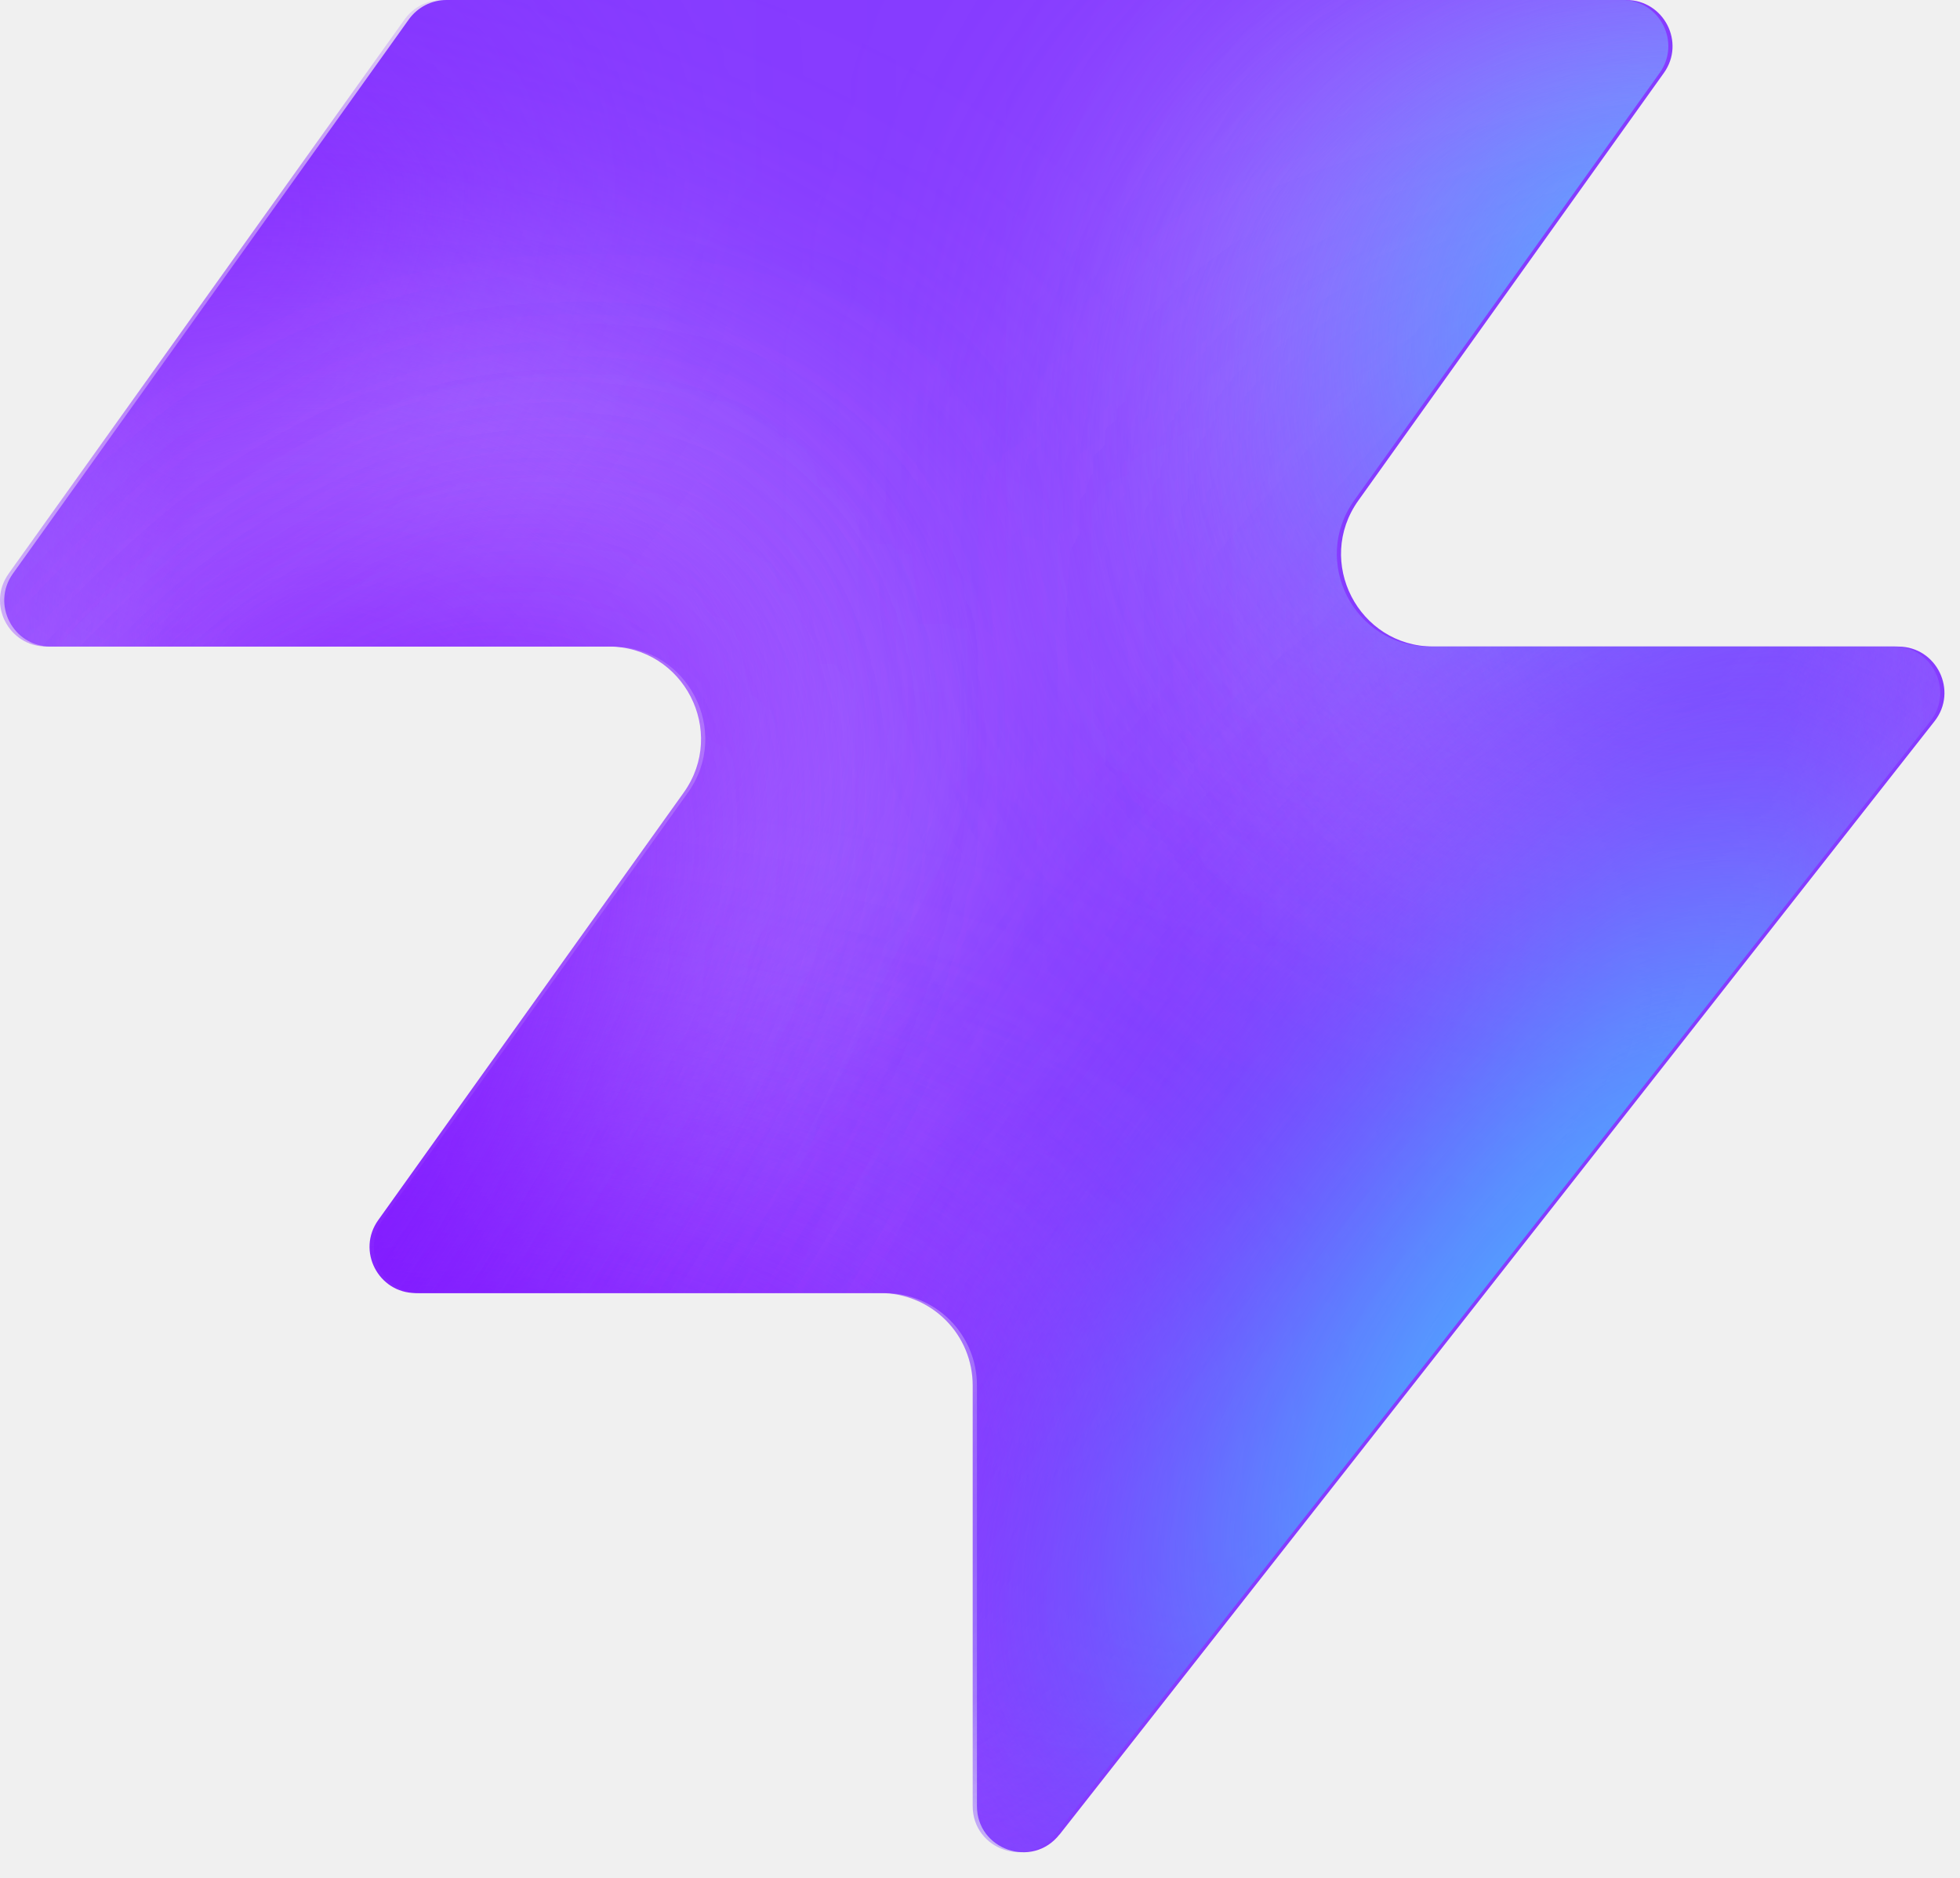
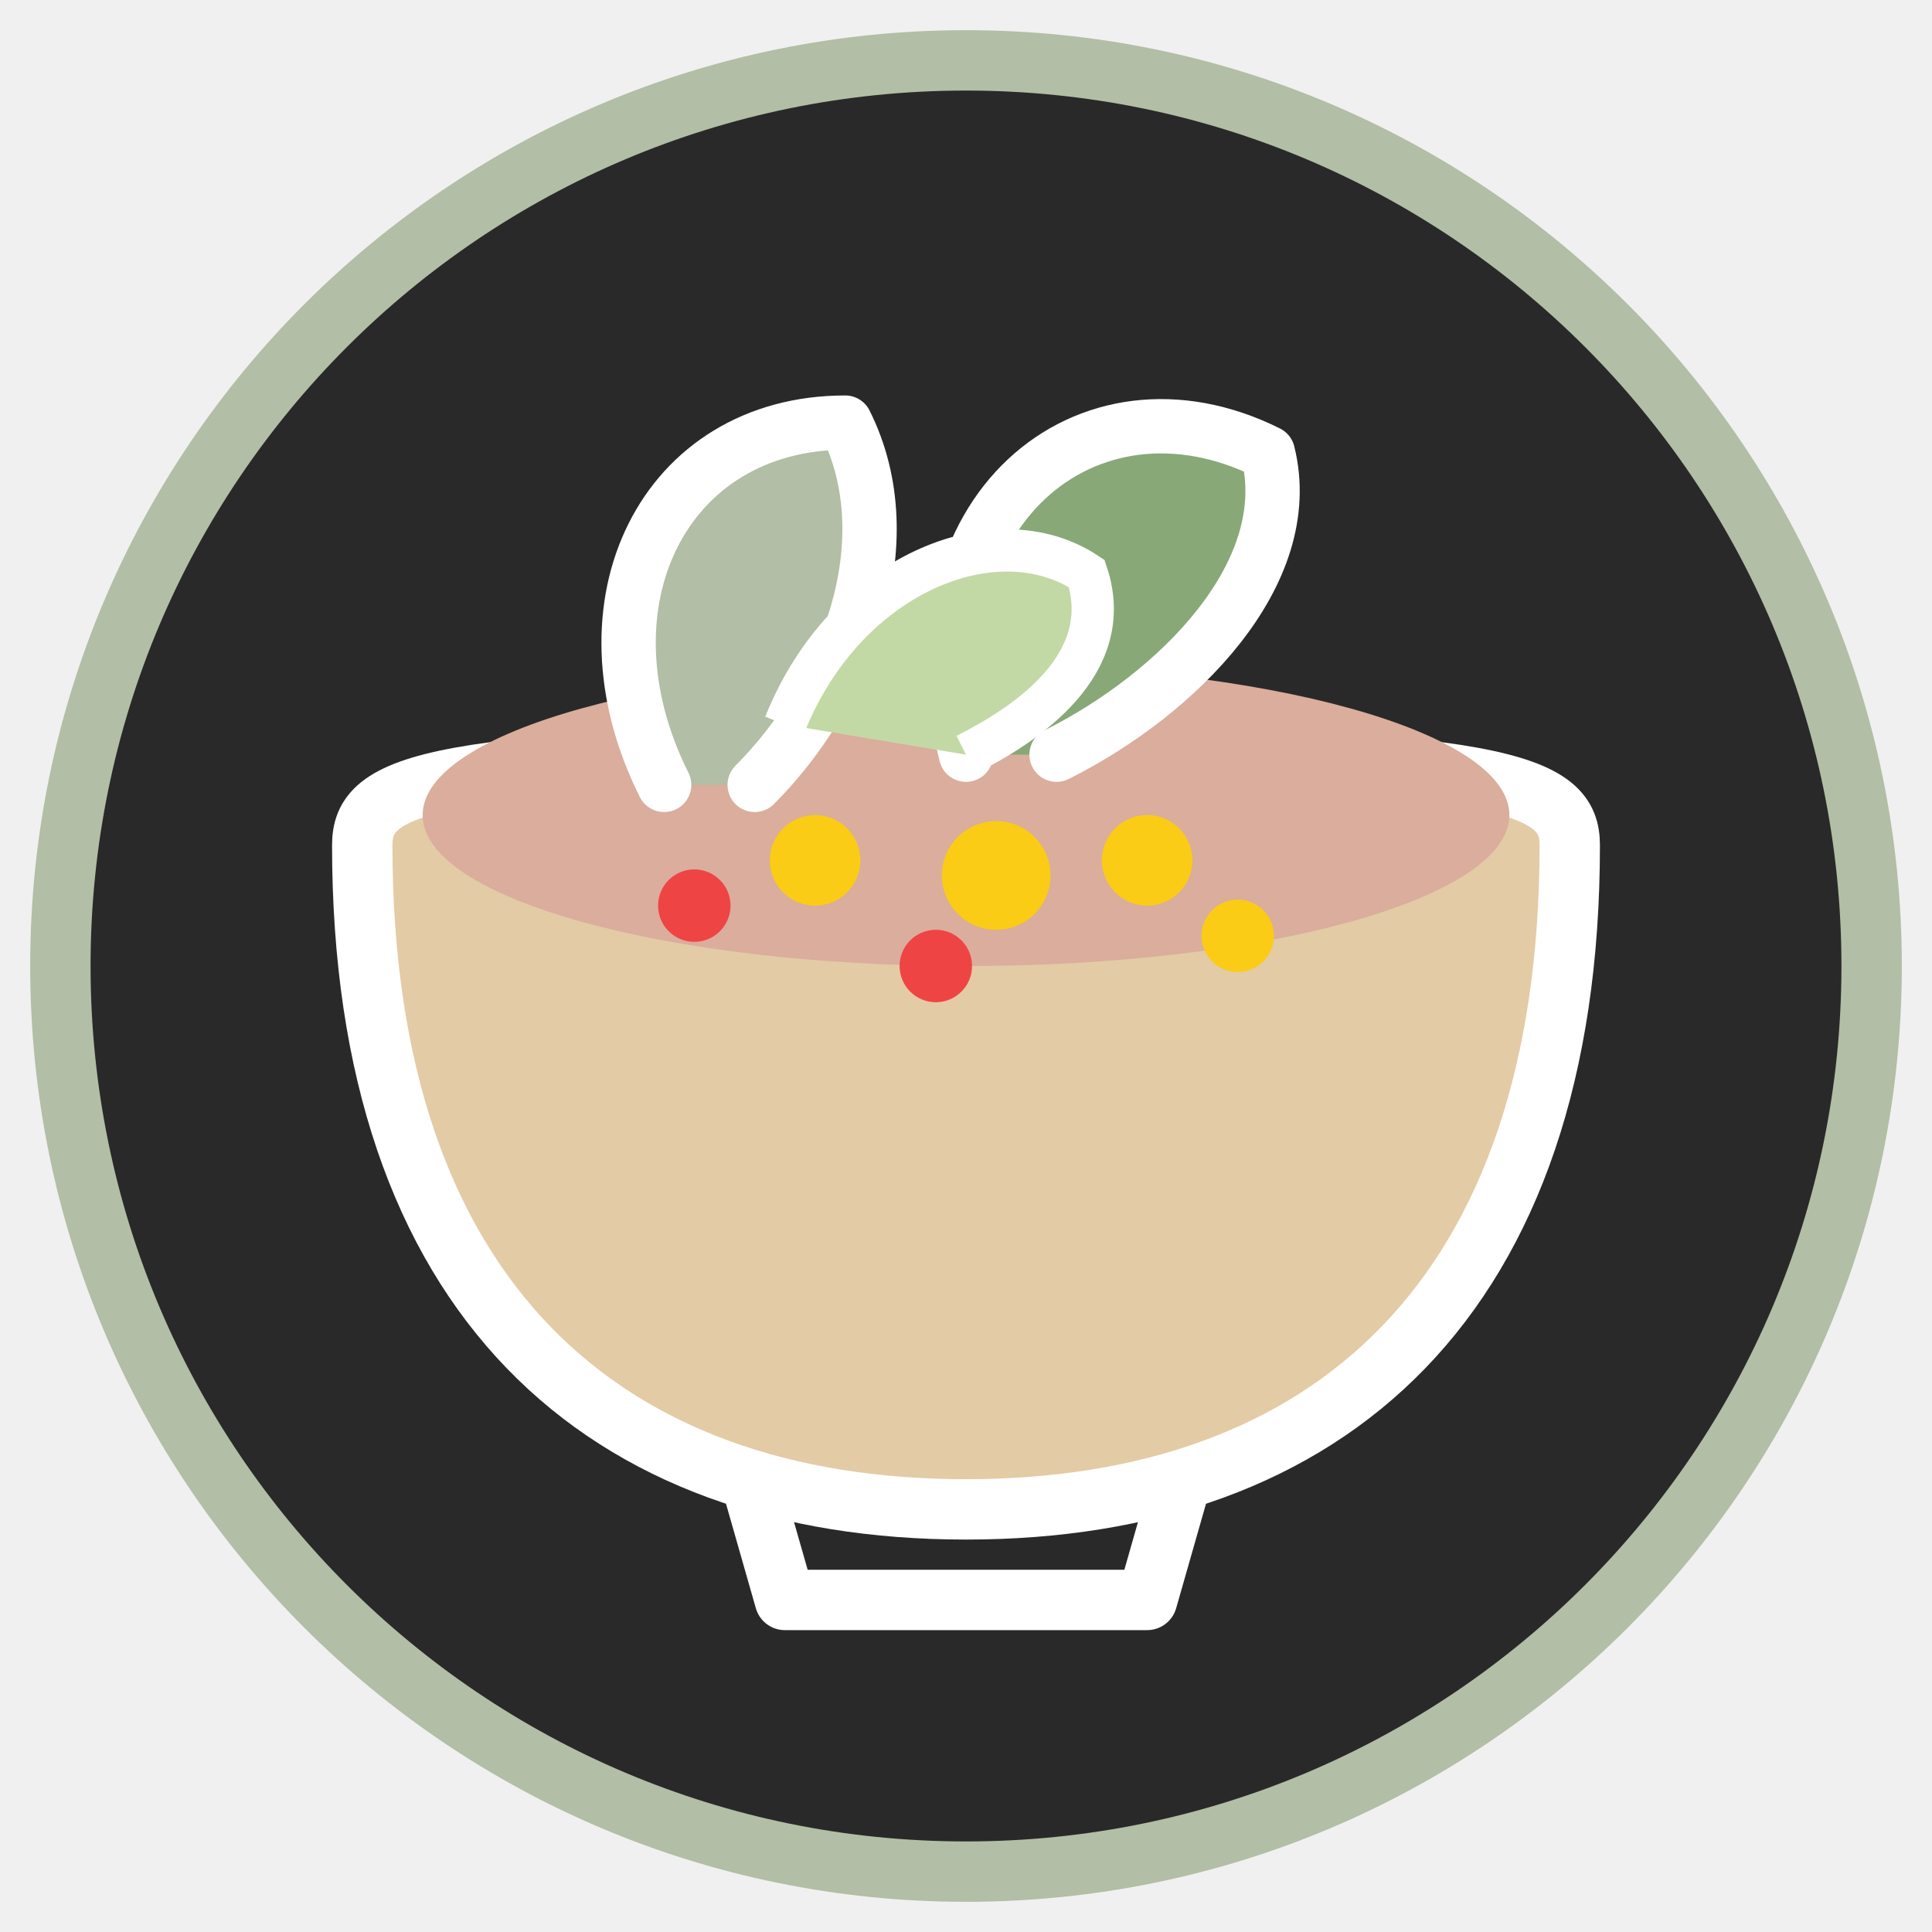
- <svg xmlns="http://www.w3.org/2000/svg" width="48" height="46" fill="none" viewBox="0 0 48 46">
-   <path fill="#863bff" d="M25.946 44.938c-.664.845-2.021.375-2.021-.698V33.937a2.26 2.26 0 0 0-2.262-2.262H10.287c-.92 0-1.456-1.04-.92-1.788l7.48-10.471c1.07-1.497 0-3.578-1.842-3.578H1.237c-.92 0-1.456-1.04-.92-1.788L10.013.474c.214-.297.556-.474.92-.474h28.894c.92 0 1.456 1.04.92 1.788l-7.48 10.471c-1.07 1.498 0 3.579 1.842 3.579h11.377c.943 0 1.473 1.088.89 1.83L25.947 44.94z" style="fill:#863bff;fill:color(display-p3 .525 .23 1);fill-opacity:1" />
-   <mask id="a" width="48" height="46" x="0" y="0" maskUnits="userSpaceOnUse" style="mask-type:alpha">
-     <path fill="#000" d="M25.842 44.938c-.664.844-2.021.375-2.021-.698V33.937a2.26 2.26 0 0 0-2.262-2.262H10.183c-.92 0-1.456-1.04-.92-1.788l7.48-10.471c1.07-1.498 0-3.579-1.842-3.579H1.133c-.92 0-1.456-1.04-.92-1.787L9.91.473c.214-.297.556-.474.92-.474h28.894c.92 0 1.456 1.04.92 1.788l-7.48 10.471c-1.07 1.498 0 3.578 1.842 3.578h11.377c.943 0 1.473 1.088.89 1.832L25.843 44.94z" style="fill:#000;fill-opacity:1" />
-   </mask>
-   <g mask="url(#a)">
-     <g filter="url(#b)">
-       <ellipse cx="5.508" cy="14.704" fill="#ede6ff" rx="5.508" ry="14.704" style="fill:#ede6ff;fill:color(display-p3 .927 .903 1);fill-opacity:1" transform="matrix(.00324 1 1 -.00324 -4.47 31.516)" />
-     </g>
-     <g filter="url(#c)">
-       <ellipse cx="10.399" cy="29.851" fill="#ede6ff" rx="10.399" ry="29.851" style="fill:#ede6ff;fill:color(display-p3 .927 .903 1);fill-opacity:1" transform="matrix(.00324 1 1 -.00324 -39.328 7.883)" />
-     </g>
-     <g filter="url(#d)">
-       <ellipse cx="5.508" cy="30.487" fill="#7e14ff" rx="5.508" ry="30.487" style="fill:#7e14ff;fill:color(display-p3 .492 .077 1);fill-opacity:1" transform="rotate(89.814 -25.913 -14.639)scale(1 -1)" />
-     </g>
-     <g filter="url(#e)">
-       <ellipse cx="5.508" cy="30.599" fill="#7e14ff" rx="5.508" ry="30.599" style="fill:#7e14ff;fill:color(display-p3 .492 .077 1);fill-opacity:1" transform="rotate(89.814 -32.644 -3.334)scale(1 -1)" />
-     </g>
-     <g filter="url(#f)">
-       <ellipse cx="5.508" cy="30.599" fill="#7e14ff" rx="5.508" ry="30.599" style="fill:#7e14ff;fill:color(display-p3 .492 .077 1);fill-opacity:1" transform="matrix(.00324 1 1 -.00324 -34.34 30.47)" />
-     </g>
-     <g filter="url(#g)">
-       <ellipse cx="14.072" cy="22.078" fill="#ede6ff" rx="14.072" ry="22.078" style="fill:#ede6ff;fill:color(display-p3 .927 .903 1);fill-opacity:1" transform="rotate(93.35 24.506 48.493)scale(-1 1)" />
-     </g>
-     <g filter="url(#h)">
-       <ellipse cx="3.47" cy="21.501" fill="#7e14ff" rx="3.47" ry="21.501" style="fill:#7e14ff;fill:color(display-p3 .492 .077 1);fill-opacity:1" transform="rotate(89.009 28.708 47.59)scale(-1 1)" />
-     </g>
-     <g filter="url(#i)">
-       <ellipse cx="3.47" cy="21.501" fill="#7e14ff" rx="3.47" ry="21.501" style="fill:#7e14ff;fill:color(display-p3 .492 .077 1);fill-opacity:1" transform="rotate(89.009 28.708 47.59)scale(-1 1)" />
-     </g>
-     <g filter="url(#j)">
-       <ellipse cx=".387" cy="8.972" fill="#7e14ff" rx="4.407" ry="29.108" style="fill:#7e14ff;fill:color(display-p3 .492 .077 1);fill-opacity:1" transform="rotate(39.51 .387 8.972)" />
-     </g>
-     <g filter="url(#k)">
-       <ellipse cx="47.523" cy="-6.092" fill="#7e14ff" rx="4.407" ry="29.108" style="fill:#7e14ff;fill:color(display-p3 .492 .077 1);fill-opacity:1" transform="rotate(37.892 47.523 -6.092)" />
-     </g>
-     <g filter="url(#l)">
-       <ellipse cx="41.412" cy="6.333" fill="#47bfff" rx="5.971" ry="9.665" style="fill:#47bfff;fill:color(display-p3 .28 .748 1);fill-opacity:1" transform="rotate(37.892 41.412 6.333)" />
-     </g>
-     <g filter="url(#m)">
-       <ellipse cx="-1.879" cy="38.332" fill="#7e14ff" rx="4.407" ry="29.108" style="fill:#7e14ff;fill:color(display-p3 .492 .077 1);fill-opacity:1" transform="rotate(37.892 -1.88 38.332)" />
-     </g>
-     <g filter="url(#n)">
-       <ellipse cx="-1.879" cy="38.332" fill="#7e14ff" rx="4.407" ry="29.108" style="fill:#7e14ff;fill:color(display-p3 .492 .077 1);fill-opacity:1" transform="rotate(37.892 -1.88 38.332)" />
-     </g>
-     <g filter="url(#o)">
-       <ellipse cx="35.651" cy="29.907" fill="#7e14ff" rx="4.407" ry="29.108" style="fill:#7e14ff;fill:color(display-p3 .492 .077 1);fill-opacity:1" transform="rotate(37.892 35.651 29.907)" />
-     </g>
-     <g filter="url(#p)">
-       <ellipse cx="38.418" cy="32.4" fill="#47bfff" rx="5.971" ry="15.297" style="fill:#47bfff;fill:color(display-p3 .28 .748 1);fill-opacity:1" transform="rotate(37.892 38.418 32.4)" />
-     </g>
-   </g>
-   <defs>
-     <filter id="b" width="60.045" height="41.654" x="-19.77" y="16.149" color-interpolation-filters="sRGB" filterUnits="userSpaceOnUse">
-       <feFlood flood-opacity="0" result="BackgroundImageFix" />
-       <feBlend in="SourceGraphic" in2="BackgroundImageFix" result="shape" />
-       <feGaussianBlur result="effect1_foregroundBlur_2002_17158" stdDeviation="7.659" />
-     </filter>
-     <filter id="c" width="90.34" height="51.437" x="-54.613" y="-7.533" color-interpolation-filters="sRGB" filterUnits="userSpaceOnUse">
-       <feFlood flood-opacity="0" result="BackgroundImageFix" />
-       <feBlend in="SourceGraphic" in2="BackgroundImageFix" result="shape" />
-       <feGaussianBlur result="effect1_foregroundBlur_2002_17158" stdDeviation="7.659" />
-     </filter>
-     <filter id="d" width="79.355" height="29.4" x="-49.64" y="2.03" color-interpolation-filters="sRGB" filterUnits="userSpaceOnUse">
-       <feFlood flood-opacity="0" result="BackgroundImageFix" />
-       <feBlend in="SourceGraphic" in2="BackgroundImageFix" result="shape" />
-       <feGaussianBlur result="effect1_foregroundBlur_2002_17158" stdDeviation="4.596" />
-     </filter>
-     <filter id="e" width="79.579" height="29.4" x="-45.045" y="20.029" color-interpolation-filters="sRGB" filterUnits="userSpaceOnUse">
-       <feFlood flood-opacity="0" result="BackgroundImageFix" />
-       <feBlend in="SourceGraphic" in2="BackgroundImageFix" result="shape" />
-       <feGaussianBlur result="effect1_foregroundBlur_2002_17158" stdDeviation="4.596" />
-     </filter>
-     <filter id="f" width="79.579" height="29.4" x="-43.513" y="21.178" color-interpolation-filters="sRGB" filterUnits="userSpaceOnUse">
-       <feFlood flood-opacity="0" result="BackgroundImageFix" />
-       <feBlend in="SourceGraphic" in2="BackgroundImageFix" result="shape" />
-       <feGaussianBlur result="effect1_foregroundBlur_2002_17158" stdDeviation="4.596" />
-     </filter>
-     <filter id="g" width="74.749" height="58.852" x="15.756" y="-17.901" color-interpolation-filters="sRGB" filterUnits="userSpaceOnUse">
-       <feFlood flood-opacity="0" result="BackgroundImageFix" />
-       <feBlend in="SourceGraphic" in2="BackgroundImageFix" result="shape" />
-       <feGaussianBlur result="effect1_foregroundBlur_2002_17158" stdDeviation="7.659" />
-     </filter>
-     <filter id="h" width="61.377" height="25.362" x="23.548" y="2.284" color-interpolation-filters="sRGB" filterUnits="userSpaceOnUse">
-       <feFlood flood-opacity="0" result="BackgroundImageFix" />
-       <feBlend in="SourceGraphic" in2="BackgroundImageFix" result="shape" />
-       <feGaussianBlur result="effect1_foregroundBlur_2002_17158" stdDeviation="4.596" />
-     </filter>
-     <filter id="i" width="61.377" height="25.362" x="23.548" y="2.284" color-interpolation-filters="sRGB" filterUnits="userSpaceOnUse">
-       <feFlood flood-opacity="0" result="BackgroundImageFix" />
-       <feBlend in="SourceGraphic" in2="BackgroundImageFix" result="shape" />
-       <feGaussianBlur result="effect1_foregroundBlur_2002_17158" stdDeviation="4.596" />
-     </filter>
-     <filter id="j" width="56.045" height="63.649" x="-27.636" y="-22.853" color-interpolation-filters="sRGB" filterUnits="userSpaceOnUse">
-       <feFlood flood-opacity="0" result="BackgroundImageFix" />
-       <feBlend in="SourceGraphic" in2="BackgroundImageFix" result="shape" />
-       <feGaussianBlur result="effect1_foregroundBlur_2002_17158" stdDeviation="4.596" />
-     </filter>
-     <filter id="k" width="54.814" height="64.646" x="20.116" y="-38.415" color-interpolation-filters="sRGB" filterUnits="userSpaceOnUse">
-       <feFlood flood-opacity="0" result="BackgroundImageFix" />
-       <feBlend in="SourceGraphic" in2="BackgroundImageFix" result="shape" />
-       <feGaussianBlur result="effect1_foregroundBlur_2002_17158" stdDeviation="4.596" />
-     </filter>
-     <filter id="l" width="33.541" height="35.313" x="24.641" y="-11.323" color-interpolation-filters="sRGB" filterUnits="userSpaceOnUse">
-       <feFlood flood-opacity="0" result="BackgroundImageFix" />
-       <feBlend in="SourceGraphic" in2="BackgroundImageFix" result="shape" />
-       <feGaussianBlur result="effect1_foregroundBlur_2002_17158" stdDeviation="4.596" />
-     </filter>
-     <filter id="m" width="54.814" height="64.646" x="-29.286" y="6.009" color-interpolation-filters="sRGB" filterUnits="userSpaceOnUse">
-       <feFlood flood-opacity="0" result="BackgroundImageFix" />
-       <feBlend in="SourceGraphic" in2="BackgroundImageFix" result="shape" />
-       <feGaussianBlur result="effect1_foregroundBlur_2002_17158" stdDeviation="4.596" />
-     </filter>
-     <filter id="n" width="54.814" height="64.646" x="-29.286" y="6.009" color-interpolation-filters="sRGB" filterUnits="userSpaceOnUse">
-       <feFlood flood-opacity="0" result="BackgroundImageFix" />
-       <feBlend in="SourceGraphic" in2="BackgroundImageFix" result="shape" />
-       <feGaussianBlur result="effect1_foregroundBlur_2002_17158" stdDeviation="4.596" />
-     </filter>
-     <filter id="o" width="54.814" height="64.646" x="8.244" y="-2.416" color-interpolation-filters="sRGB" filterUnits="userSpaceOnUse">
-       <feFlood flood-opacity="0" result="BackgroundImageFix" />
-       <feBlend in="SourceGraphic" in2="BackgroundImageFix" result="shape" />
-       <feGaussianBlur result="effect1_foregroundBlur_2002_17158" stdDeviation="4.596" />
-     </filter>
-     <filter id="p" width="39.409" height="43.623" x="18.713" y="10.588" color-interpolation-filters="sRGB" filterUnits="userSpaceOnUse">
-       <feFlood flood-opacity="0" result="BackgroundImageFix" />
-       <feBlend in="SourceGraphic" in2="BackgroundImageFix" result="shape" />
-       <feGaussianBlur result="effect1_foregroundBlur_2002_17158" stdDeviation="4.596" />
-     </filter>
-   </defs>
+ <svg xmlns="http://www.w3.org/2000/svg" viewBox="0 0 64 64" width="64" height="64" fill="none">
+   <circle cx="32" cy="32" r="30" fill="#292929" stroke="#b2bea5" stroke-width="2" />
+   <path d="M12 28C12 43 20 50 32 50C44 50 52 43 52 28C52 26 50 25 32 25C14 25 12 26 12 28Z" fill="#e3cba5" stroke="#ffffff" stroke-width="2" stroke-linejoin="round" />
+   <ellipse cx="32" cy="27" rx="18" ry="5" fill="#daad9d" />
+   <path d="M22 26C19 20 22 14 28 14C30 18 28 23 25 26" fill="#b2bea5" stroke="#ffffff" stroke-width="1.8" stroke-linecap="round" stroke-linejoin="round" />
+   <path d="M32 25C30 17 36 12 42 15C43 19 39 23 35 25" fill="#88a878" stroke="#ffffff" stroke-width="1.8" stroke-linecap="round" stroke-linejoin="round" />
+   <path d="M26 24C28 19 33 17 36 19C37 22 34 24 32 25" fill="#c3d9a5" stroke="#ffffff" stroke-width="1.4" />
+   <circle cx="27" cy="28.5" r="1.5" fill="#facc15" />
+   <circle cx="33" cy="29" r="1.8" fill="#facc15" />
+   <circle cx="38" cy="28.5" r="1.5" fill="#facc15" />
+   <circle cx="31" cy="32" r="1.2" fill="#ef4444" />
+   <circle cx="23" cy="30" r="1.2" fill="#ef4444" />
+   <circle cx="41" cy="31" r="1.2" fill="#facc15" />
+   <path d="M25 49.5L26 53H38L39 49.5" stroke="#ffffff" stroke-width="2" stroke-linecap="round" stroke-linejoin="round" />
</svg>
